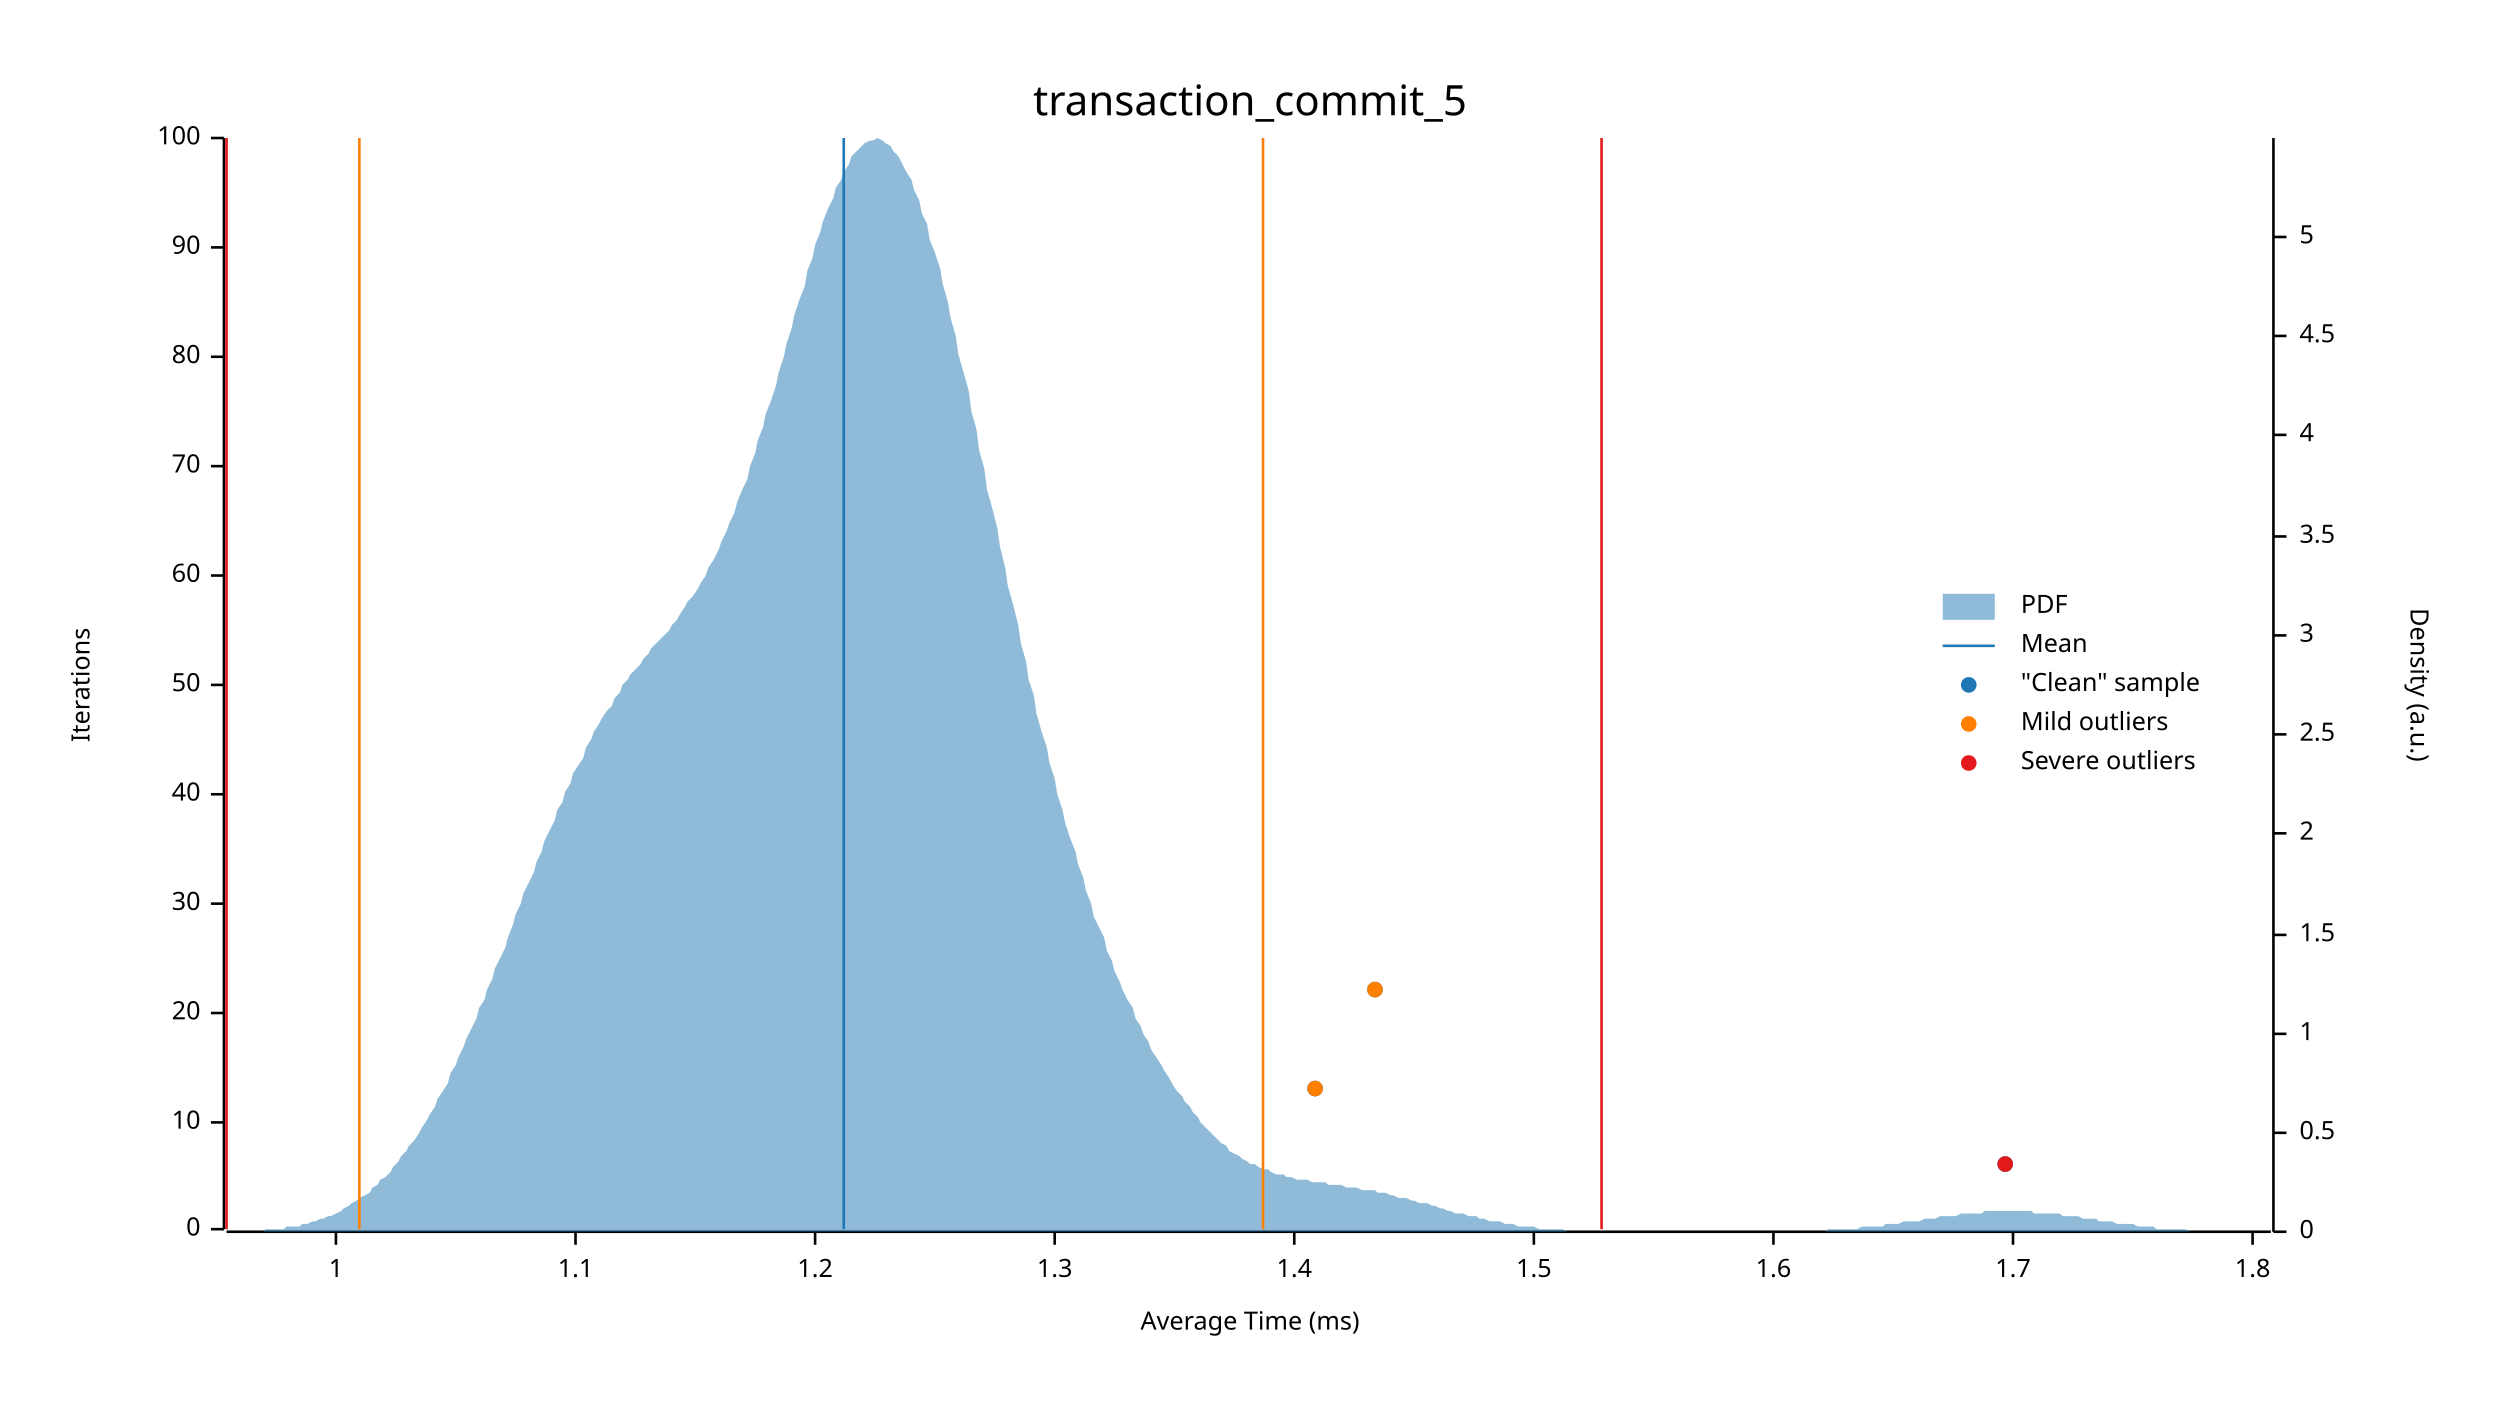
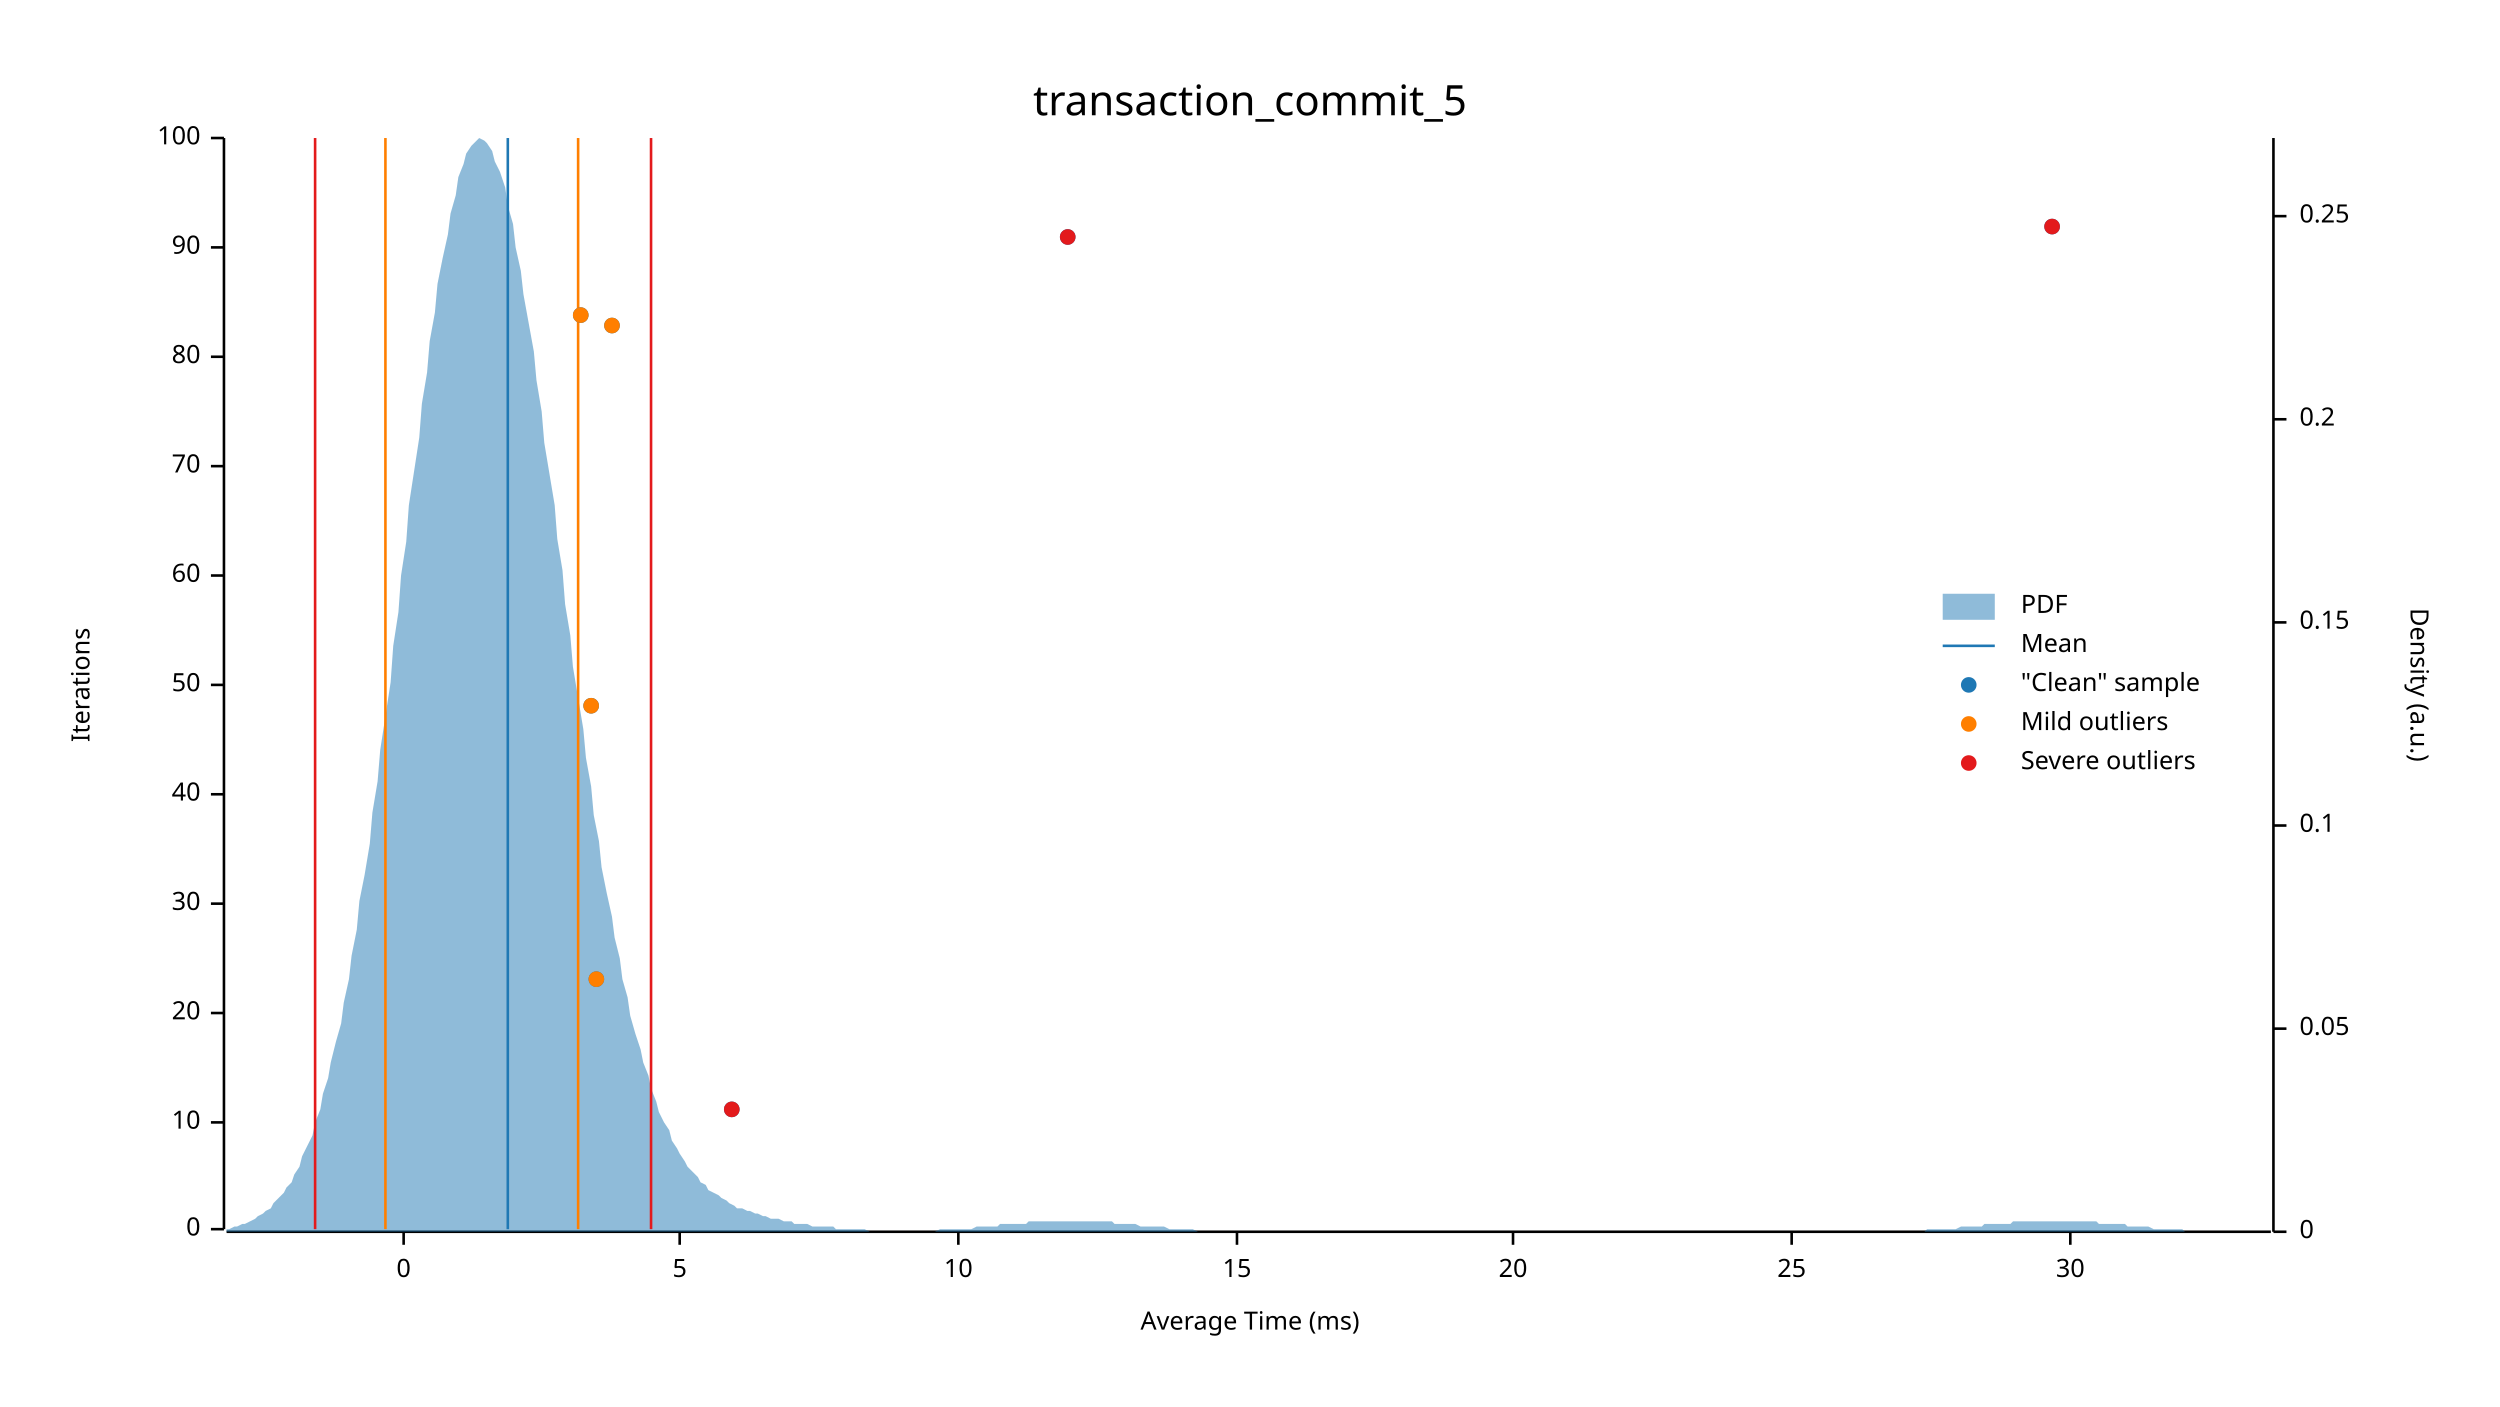
<svg xmlns="http://www.w3.org/2000/svg" width="960" height="540" viewBox="0 0 960 540">
  <text x="480" y="32" dy="0.76em" text-anchor="middle" font-family="sans-serif" font-size="16.129" opacity="1" fill="#000000">
transaction_commit_5
</text>
  <text x="27" y="263" dy="0.76em" text-anchor="middle" font-family="sans-serif" font-size="9.677" opacity="1" fill="#000000" transform="rotate(270, 27, 263)">
Iterations
</text>
  <text x="480" y="513" dy="-0.5ex" text-anchor="middle" font-family="sans-serif" font-size="9.677" opacity="1" fill="#000000">
Average Time (ms)
</text>
  <polyline fill="none" opacity="1" stroke="#000000" stroke-width="1" points="86,53 86,472 " />
  <text x="77" y="472" dy="0.5ex" text-anchor="end" font-family="sans-serif" font-size="9.677" opacity="1" fill="#000000">
0
</text>
  <polyline fill="none" opacity="1" stroke="#000000" stroke-width="1" points="81,472 86,472 " />
  <text x="77" y="431" dy="0.5ex" text-anchor="end" font-family="sans-serif" font-size="9.677" opacity="1" fill="#000000">
10
</text>
  <polyline fill="none" opacity="1" stroke="#000000" stroke-width="1" points="81,431 86,431 " />
  <text x="77" y="389" dy="0.5ex" text-anchor="end" font-family="sans-serif" font-size="9.677" opacity="1" fill="#000000">
20
</text>
  <polyline fill="none" opacity="1" stroke="#000000" stroke-width="1" points="81,389 86,389 " />
  <text x="77" y="347" dy="0.5ex" text-anchor="end" font-family="sans-serif" font-size="9.677" opacity="1" fill="#000000">
30
</text>
  <polyline fill="none" opacity="1" stroke="#000000" stroke-width="1" points="81,347 86,347 " />
  <text x="77" y="305" dy="0.5ex" text-anchor="end" font-family="sans-serif" font-size="9.677" opacity="1" fill="#000000">
40
</text>
  <polyline fill="none" opacity="1" stroke="#000000" stroke-width="1" points="81,305 86,305 " />
  <text x="77" y="263" dy="0.5ex" text-anchor="end" font-family="sans-serif" font-size="9.677" opacity="1" fill="#000000">
50
</text>
  <polyline fill="none" opacity="1" stroke="#000000" stroke-width="1" points="81,263 86,263 " />
  <text x="77" y="221" dy="0.5ex" text-anchor="end" font-family="sans-serif" font-size="9.677" opacity="1" fill="#000000">
60
</text>
  <polyline fill="none" opacity="1" stroke="#000000" stroke-width="1" points="81,221 86,221 " />
  <text x="77" y="179" dy="0.5ex" text-anchor="end" font-family="sans-serif" font-size="9.677" opacity="1" fill="#000000">
70
</text>
  <polyline fill="none" opacity="1" stroke="#000000" stroke-width="1" points="81,179 86,179 " />
  <text x="77" y="137" dy="0.5ex" text-anchor="end" font-family="sans-serif" font-size="9.677" opacity="1" fill="#000000">
80
</text>
  <polyline fill="none" opacity="1" stroke="#000000" stroke-width="1" points="81,137 86,137 " />
  <text x="77" y="95" dy="0.5ex" text-anchor="end" font-family="sans-serif" font-size="9.677" opacity="1" fill="#000000">
90
</text>
  <polyline fill="none" opacity="1" stroke="#000000" stroke-width="1" points="81,95 86,95 " />
  <text x="77" y="53" dy="0.5ex" text-anchor="end" font-family="sans-serif" font-size="9.677" opacity="1" fill="#000000">
100
</text>
  <polyline fill="none" opacity="1" stroke="#000000" stroke-width="1" points="81,53 86,53 " />
  <polyline fill="none" opacity="1" stroke="#000000" stroke-width="1" points="87,473 872,473 " />
-   <text x="129" y="483" dy="0.76em" text-anchor="middle" font-family="sans-serif" font-size="9.677" opacity="1" fill="#000000">
- 1
+   <text x="155" y="483" dy="0.76em" text-anchor="middle" font-family="sans-serif" font-size="9.677" opacity="1" fill="#000000">
+ 0
</text>
-   <polyline fill="none" opacity="1" stroke="#000000" stroke-width="1" points="129,473 129,478 " />
-   <text x="221" y="483" dy="0.76em" text-anchor="middle" font-family="sans-serif" font-size="9.677" opacity="1" fill="#000000">
- 1.1
+   <polyline fill="none" opacity="1" stroke="#000000" stroke-width="1" points="155,473 155,478 " />
+   <text x="261" y="483" dy="0.76em" text-anchor="middle" font-family="sans-serif" font-size="9.677" opacity="1" fill="#000000">
+ 5
</text>
-   <polyline fill="none" opacity="1" stroke="#000000" stroke-width="1" points="221,473 221,478 " />
-   <text x="313" y="483" dy="0.76em" text-anchor="middle" font-family="sans-serif" font-size="9.677" opacity="1" fill="#000000">
- 1.2
+   <polyline fill="none" opacity="1" stroke="#000000" stroke-width="1" points="261,473 261,478 " />
+   <text x="368" y="483" dy="0.76em" text-anchor="middle" font-family="sans-serif" font-size="9.677" opacity="1" fill="#000000">
+ 10
</text>
-   <polyline fill="none" opacity="1" stroke="#000000" stroke-width="1" points="313,473 313,478 " />
-   <text x="405" y="483" dy="0.76em" text-anchor="middle" font-family="sans-serif" font-size="9.677" opacity="1" fill="#000000">
- 1.3
+   <polyline fill="none" opacity="1" stroke="#000000" stroke-width="1" points="368,473 368,478 " />
+   <text x="475" y="483" dy="0.76em" text-anchor="middle" font-family="sans-serif" font-size="9.677" opacity="1" fill="#000000">
+ 15
</text>
-   <polyline fill="none" opacity="1" stroke="#000000" stroke-width="1" points="405,473 405,478 " />
-   <text x="497" y="483" dy="0.76em" text-anchor="middle" font-family="sans-serif" font-size="9.677" opacity="1" fill="#000000">
- 1.4
+   <polyline fill="none" opacity="1" stroke="#000000" stroke-width="1" points="475,473 475,478 " />
+   <text x="581" y="483" dy="0.76em" text-anchor="middle" font-family="sans-serif" font-size="9.677" opacity="1" fill="#000000">
+ 20
</text>
-   <polyline fill="none" opacity="1" stroke="#000000" stroke-width="1" points="497,473 497,478 " />
-   <text x="589" y="483" dy="0.76em" text-anchor="middle" font-family="sans-serif" font-size="9.677" opacity="1" fill="#000000">
- 1.5
+   <polyline fill="none" opacity="1" stroke="#000000" stroke-width="1" points="581,473 581,478 " />
+   <text x="688" y="483" dy="0.76em" text-anchor="middle" font-family="sans-serif" font-size="9.677" opacity="1" fill="#000000">
+ 25
</text>
-   <polyline fill="none" opacity="1" stroke="#000000" stroke-width="1" points="589,473 589,478 " />
-   <text x="681" y="483" dy="0.76em" text-anchor="middle" font-family="sans-serif" font-size="9.677" opacity="1" fill="#000000">
- 1.6
+   <polyline fill="none" opacity="1" stroke="#000000" stroke-width="1" points="688,473 688,478 " />
+   <text x="795" y="483" dy="0.76em" text-anchor="middle" font-family="sans-serif" font-size="9.677" opacity="1" fill="#000000">
+ 30
</text>
-   <polyline fill="none" opacity="1" stroke="#000000" stroke-width="1" points="681,473 681,478 " />
-   <text x="773" y="483" dy="0.76em" text-anchor="middle" font-family="sans-serif" font-size="9.677" opacity="1" fill="#000000">
- 1.7
- </text>
-   <polyline fill="none" opacity="1" stroke="#000000" stroke-width="1" points="773,473 773,478 " />
-   <text x="865" y="483" dy="0.76em" text-anchor="middle" font-family="sans-serif" font-size="9.677" opacity="1" fill="#000000">
- 1.8
- </text>
-   <polyline fill="none" opacity="1" stroke="#000000" stroke-width="1" points="865,473 865,478 " />
+   <polyline fill="none" opacity="1" stroke="#000000" stroke-width="1" points="795,473 795,478 " />
  <text x="933" y="263" dy="0.76em" text-anchor="middle" font-family="sans-serif" font-size="9.677" opacity="1" fill="#000000" transform="rotate(90, 933, 263)">
Density (a.u.)
</text>
  <polyline fill="none" opacity="1" stroke="#000000" stroke-width="1" points="873,53 873,473 " />
  <text x="883" y="473" dy="0.5ex" text-anchor="start" font-family="sans-serif" font-size="9.677" opacity="1" fill="#000000">
0
</text>
  <polyline fill="none" opacity="1" stroke="#000000" stroke-width="1" points="873,473 878,473 " />
-   <text x="883" y="435" dy="0.5ex" text-anchor="start" font-family="sans-serif" font-size="9.677" opacity="1" fill="#000000">
- 0.5
+   <text x="883" y="395" dy="0.5ex" text-anchor="start" font-family="sans-serif" font-size="9.677" opacity="1" fill="#000000">
+ 0.05
</text>
-   <polyline fill="none" opacity="1" stroke="#000000" stroke-width="1" points="873,435 878,435 " />
-   <text x="883" y="397" dy="0.5ex" text-anchor="start" font-family="sans-serif" font-size="9.677" opacity="1" fill="#000000">
- 1
+   <polyline fill="none" opacity="1" stroke="#000000" stroke-width="1" points="873,395 878,395 " />
+   <text x="883" y="317" dy="0.5ex" text-anchor="start" font-family="sans-serif" font-size="9.677" opacity="1" fill="#000000">
+ 0.1
</text>
-   <polyline fill="none" opacity="1" stroke="#000000" stroke-width="1" points="873,397 878,397 " />
-   <text x="883" y="359" dy="0.5ex" text-anchor="start" font-family="sans-serif" font-size="9.677" opacity="1" fill="#000000">
- 1.5
+   <polyline fill="none" opacity="1" stroke="#000000" stroke-width="1" points="873,317 878,317 " />
+   <text x="883" y="239" dy="0.5ex" text-anchor="start" font-family="sans-serif" font-size="9.677" opacity="1" fill="#000000">
+ 0.15
</text>
-   <polyline fill="none" opacity="1" stroke="#000000" stroke-width="1" points="873,359 878,359 " />
-   <text x="883" y="320" dy="0.5ex" text-anchor="start" font-family="sans-serif" font-size="9.677" opacity="1" fill="#000000">
- 2
+   <polyline fill="none" opacity="1" stroke="#000000" stroke-width="1" points="873,239 878,239 " />
+   <text x="883" y="161" dy="0.5ex" text-anchor="start" font-family="sans-serif" font-size="9.677" opacity="1" fill="#000000">
+ 0.2
</text>
-   <polyline fill="none" opacity="1" stroke="#000000" stroke-width="1" points="873,320 878,320 " />
-   <text x="883" y="282" dy="0.5ex" text-anchor="start" font-family="sans-serif" font-size="9.677" opacity="1" fill="#000000">
- 2.5
+   <polyline fill="none" opacity="1" stroke="#000000" stroke-width="1" points="873,161 878,161 " />
+   <text x="883" y="83" dy="0.5ex" text-anchor="start" font-family="sans-serif" font-size="9.677" opacity="1" fill="#000000">
+ 0.25
</text>
-   <polyline fill="none" opacity="1" stroke="#000000" stroke-width="1" points="873,282 878,282 " />
-   <text x="883" y="244" dy="0.5ex" text-anchor="start" font-family="sans-serif" font-size="9.677" opacity="1" fill="#000000">
- 3
- </text>
-   <polyline fill="none" opacity="1" stroke="#000000" stroke-width="1" points="873,244 878,244 " />
-   <text x="883" y="206" dy="0.5ex" text-anchor="start" font-family="sans-serif" font-size="9.677" opacity="1" fill="#000000">
- 3.5
- </text>
-   <polyline fill="none" opacity="1" stroke="#000000" stroke-width="1" points="873,206 878,206 " />
-   <text x="883" y="167" dy="0.5ex" text-anchor="start" font-family="sans-serif" font-size="9.677" opacity="1" fill="#000000">
- 4
- </text>
-   <polyline fill="none" opacity="1" stroke="#000000" stroke-width="1" points="873,167 878,167 " />
-   <text x="883" y="129" dy="0.5ex" text-anchor="start" font-family="sans-serif" font-size="9.677" opacity="1" fill="#000000">
- 4.5
- </text>
-   <polyline fill="none" opacity="1" stroke="#000000" stroke-width="1" points="873,129 878,129 " />
-   <text x="883" y="91" dy="0.5ex" text-anchor="start" font-family="sans-serif" font-size="9.677" opacity="1" fill="#000000">
- 5
- </text>
-   <polyline fill="none" opacity="1" stroke="#000000" stroke-width="1" points="873,91 878,91 " />
-   <polygon opacity="0.5" fill="#1F78B4" points="87,473 88,473 90,473 91,473 93,473 94,473 96,473 98,473 99,473 101,473 102,472 104,472 105,472 107,472 109,472 110,471 112,471 113,471 115,471 116,470 118,470 120,469 121,469 123,468 124,468 126,467 127,467 129,466 131,465 132,464 134,463 135,462 137,461 138,460 140,459 142,458 143,456 145,455 146,453 148,452 150,450 151,448 153,446 154,444 156,442 157,440 159,438 161,435 162,433 164,430 165,428 167,425 168,422 170,419 172,416 173,412 175,409 176,406 178,402 179,399 181,395 183,391 184,387 186,384 187,380 189,376 190,372 192,368 194,364 195,360 197,355 198,351 200,347 201,343 203,339 205,335 206,331 208,327 209,323 211,319 213,315 214,311 216,308 217,304 219,301 220,297 222,294 224,291 225,287 227,284 228,281 230,278 231,276 233,273 235,271 236,268 238,266 239,263 241,261 242,259 244,257 246,255 247,253 249,251 250,249 252,247 253,246 255,244 257,242 258,240 260,238 261,236 263,233 264,231 266,229 268,226 269,224 271,221 272,218 274,215 276,211 277,208 279,204 280,201 282,197 283,193 285,188 287,184 288,179 290,174 291,169 293,164 294,159 296,154 298,148 299,143 301,137 302,132 304,126 305,121 307,115 309,110 310,104 312,99 313,94 315,89 316,85 318,80 320,76 321,72 323,69 324,66 326,63 327,60 329,58 331,56 332,55 334,54 335,54 337,53 339,54 340,55 342,56 343,58 345,60 346,62 348,66 350,69 351,73 353,77 354,82 356,86 357,92 359,97 361,103 362,109 364,116 365,122 367,129 368,136 370,143 372,150 373,158 375,165 376,173 378,180 379,188 381,195 383,203 384,210 386,218 387,225 389,232 391,240 392,247 394,254 395,261 397,267 398,274 400,281 402,287 403,293 405,299 406,305 408,311 409,316 411,322 413,327 414,332 416,337 417,342 419,347 420,352 422,356 424,360 425,365 427,369 428,373 430,377 431,380 433,384 435,387 436,391 438,394 439,397 441,400 442,403 444,406 446,409 447,411 449,414 450,416 452,419 454,421 455,423 457,425 458,427 460,429 461,431 463,433 465,435 466,436 468,438 469,439 471,440 472,442 474,443 476,444 477,445 479,446 480,447 482,447 483,448 485,449 487,449 488,450 490,451 491,451 493,451 494,452 496,452 498,453 499,453 501,453 502,453 504,454 505,454 507,454 509,454 510,455 512,455 513,455 515,455 517,456 518,456 520,456 521,456 523,457 524,457 526,457 528,457 529,458 531,458 532,458 534,459 535,459 537,460 539,460 540,460 542,461 543,461 545,462 546,462 548,462 550,463 551,463 553,464 554,464 556,465 557,465 559,466 561,466 562,466 564,467 565,467 567,467 568,468 570,468 572,469 573,469 575,469 576,469 578,470 580,470 581,470 583,471 584,471 586,471 587,471 589,471 591,472 592,472 594,472 595,472 597,472 598,472 600,472 602,473 603,473 605,473 606,473 608,473 609,473 611,473 613,473 614,473 616,473 617,473 619,473 620,473 622,473 624,473 625,473 627,473 628,473 630,473 632,473 633,473 635,473 636,473 638,473 639,473 641,473 643,473 644,473 646,473 647,473 649,473 650,473 652,473 654,473 655,473 657,473 658,473 660,473 661,473 663,473 665,473 666,473 668,473 669,473 671,473 672,473 674,473 676,473 677,473 679,473 680,473 682,473 683,473 685,473 687,473 688,473 690,473 691,473 693,473 695,473 696,473 698,473 699,473 701,473 702,472 704,472 706,472 707,472 709,472 710,472 712,472 713,472 715,471 717,471 718,471 720,471 721,471 723,471 724,470 726,470 728,470 729,470 731,469 732,469 734,469 735,469 737,469 739,468 740,468 742,468 743,468 745,467 746,467 748,467 750,467 751,467 753,466 754,466 756,466 758,466 759,466 761,466 762,465 764,465 765,465 767,465 769,465 770,465 772,465 773,465 775,465 776,465 778,465 780,465 781,466 783,466 784,466 786,466 787,466 789,466 791,466 792,467 794,467 795,467 797,467 798,467 800,468 802,468 803,468 805,468 806,469 808,469 809,469 811,469 813,470 814,470 816,470 817,470 819,470 821,471 822,471 824,471 825,471 827,471 828,472 830,472 832,472 833,472 835,472 836,472 838,472 839,472 841,473 843,473 844,473 846,473 847,473 849,473 850,473 852,473 854,473 855,473 857,473 858,473 860,473 861,473 863,473 865,473 866,473 868,473 869,473 871,473 873,473 873,473 87,473 " />
-   <polyline fill="none" opacity="1" stroke="#1F78B4" stroke-width="1" points="324,472 324,53 " />
-   <polyline fill="none" opacity="1" stroke="#FF7F00" stroke-width="1" points="138,472 138,53 " />
-   <polyline fill="none" opacity="1" stroke="#FF7F00" stroke-width="1" points="485,472 485,53 " />
-   <polyline fill="none" opacity="1" stroke="#E31A1C" stroke-width="1" points="87,472 87,53 " />
-   <polyline fill="none" opacity="1" stroke="#E31A1C" stroke-width="1" points="615,472 615,53 " />
-   <circle cx="770" cy="447" r="3" opacity="1" fill="#1F78B4" stroke="none" stroke-width="1" />
-   <circle cx="505" cy="418" r="3" opacity="1" fill="#1F78B4" stroke="none" stroke-width="1" />
-   <circle cx="528" cy="380" r="3" opacity="1" fill="#1F78B4" stroke="none" stroke-width="1" />
-   <circle cx="505" cy="418" r="3" opacity="1" fill="#FF7F00" stroke="none" stroke-width="1" />
-   <circle cx="528" cy="380" r="3" opacity="1" fill="#FF7F00" stroke="none" stroke-width="1" />
-   <circle cx="770" cy="447" r="3" opacity="1" fill="#E31A1C" stroke="none" stroke-width="1" />
+   <polyline fill="none" opacity="1" stroke="#000000" stroke-width="1" points="873,83 878,83 " />
+   <polygon opacity="0.5" fill="#1F78B4" points="87,472 88,472 90,471 91,471 93,470 94,470 96,469 98,468 99,467 101,466 102,465 104,464 105,462 107,460 109,458 110,456 112,454 113,451 115,448 116,444 118,440 120,436 121,431 123,426 124,420 126,414 127,408 129,400 131,393 132,385 134,376 135,367 137,357 138,346 140,336 142,324 143,312 145,300 146,288 148,275 150,262 151,248 153,235 154,221 156,208 157,194 159,181 161,168 162,155 164,143 165,131 167,120 168,109 170,99 172,90 173,82 175,75 176,68 178,63 179,59 181,56 183,54 184,53 186,54 187,55 189,58 190,62 192,66 194,72 195,79 197,86 198,95 200,104 201,113 203,124 205,135 206,146 208,158 209,170 211,182 213,194 214,207 216,219 217,232 219,244 220,256 222,268 224,280 225,291 227,302 228,313 230,323 231,333 233,343 235,352 236,360 238,368 239,376 241,383 242,390 244,397 246,403 247,408 249,413 250,418 252,423 253,427 255,431 257,434 258,438 260,441 261,443 263,446 264,448 266,450 268,452 269,454 271,455 272,457 274,458 276,459 277,460 279,461 280,462 282,463 283,464 285,464 287,465 288,465 290,466 291,466 293,467 294,467 296,468 298,468 299,468 301,469 302,469 304,469 305,470 307,470 309,470 310,470 312,471 313,471 315,471 316,471 318,471 320,471 321,472 323,472 324,472 326,472 327,472 329,472 331,472 332,472 334,473 335,473 337,473 339,473 340,473 342,473 343,473 345,473 346,473 348,473 350,473 351,473 353,473 354,473 356,473 357,473 359,473 361,472 362,472 364,472 365,472 367,472 368,472 370,472 372,472 373,472 375,471 376,471 378,471 379,471 381,471 383,471 384,470 386,470 387,470 389,470 391,470 392,470 394,470 395,469 397,469 398,469 400,469 402,469 403,469 405,469 406,469 408,469 409,469 411,469 413,469 414,469 416,469 417,469 419,469 420,469 422,469 424,469 425,469 427,469 428,470 430,470 431,470 433,470 435,470 436,470 438,471 439,471 441,471 442,471 444,471 446,471 447,471 449,472 450,472 452,472 454,472 455,472 457,472 458,472 460,473 461,473 463,473 465,473 466,473 468,473 469,473 471,473 472,473 474,473 476,473 477,473 479,473 480,473 482,473 483,473 485,473 487,473 488,473 490,473 491,473 493,473 494,473 496,473 498,473 499,473 501,473 502,473 504,473 505,473 507,473 509,473 510,473 512,473 513,473 515,473 517,473 518,473 520,473 521,473 523,473 524,473 526,473 528,473 529,473 531,473 532,473 534,473 535,473 537,473 539,473 540,473 542,473 543,473 545,473 546,473 548,473 550,473 551,473 553,473 554,473 556,473 557,473 559,473 561,473 562,473 564,473 565,473 567,473 568,473 570,473 572,473 573,473 575,473 576,473 578,473 580,473 581,473 583,473 584,473 586,473 587,473 589,473 591,473 592,473 594,473 595,473 597,473 598,473 600,473 602,473 603,473 605,473 606,473 608,473 609,473 611,473 613,473 614,473 616,473 617,473 619,473 620,473 622,473 624,473 625,473 627,473 628,473 630,473 632,473 633,473 635,473 636,473 638,473 639,473 641,473 643,473 644,473 646,473 647,473 649,473 650,473 652,473 654,473 655,473 657,473 658,473 660,473 661,473 663,473 665,473 666,473 668,473 669,473 671,473 672,473 674,473 676,473 677,473 679,473 680,473 682,473 683,473 685,473 687,473 688,473 690,473 691,473 693,473 695,473 696,473 698,473 699,473 701,473 702,473 704,473 706,473 707,473 709,473 710,473 712,473 713,473 715,473 717,473 718,473 720,473 721,473 723,473 724,473 726,473 728,473 729,473 731,473 732,473 734,473 735,473 737,473 739,473 740,472 742,472 743,472 745,472 746,472 748,472 750,472 751,472 753,471 754,471 756,471 758,471 759,471 761,471 762,470 764,470 765,470 767,470 769,470 770,470 772,470 773,469 775,469 776,469 778,469 780,469 781,469 783,469 784,469 786,469 787,469 789,469 791,469 792,469 794,469 795,469 797,469 798,469 800,469 802,469 803,469 805,469 806,470 808,470 809,470 811,470 813,470 814,470 816,470 817,471 819,471 821,471 822,471 824,471 825,471 827,472 828,472 830,472 832,472 833,472 835,472 836,472 838,472 839,473 841,473 843,473 844,473 846,473 847,473 849,473 850,473 852,473 854,473 855,473 857,473 858,473 860,473 861,473 863,473 865,473 866,473 868,473 869,473 871,473 873,473 873,473 87,473 " />
+   <polyline fill="none" opacity="1" stroke="#1F78B4" stroke-width="1" points="195,472 195,53 " />
+   <polyline fill="none" opacity="1" stroke="#FF7F00" stroke-width="1" points="148,472 148,53 " />
+   <polyline fill="none" opacity="1" stroke="#FF7F00" stroke-width="1" points="222,472 222,53 " />
+   <polyline fill="none" opacity="1" stroke="#E31A1C" stroke-width="1" points="121,472 121,53 " />
+   <polyline fill="none" opacity="1" stroke="#E31A1C" stroke-width="1" points="250,472 250,53 " />
+   <circle cx="281" cy="426" r="3" opacity="1" fill="#1F78B4" stroke="none" stroke-width="1" />
+   <circle cx="229" cy="376" r="3" opacity="1" fill="#1F78B4" stroke="none" stroke-width="1" />
+   <circle cx="227" cy="271" r="3" opacity="1" fill="#1F78B4" stroke="none" stroke-width="1" />
+   <circle cx="235" cy="125" r="3" opacity="1" fill="#1F78B4" stroke="none" stroke-width="1" />
+   <circle cx="223" cy="121" r="3" opacity="1" fill="#1F78B4" stroke="none" stroke-width="1" />
+   <circle cx="410" cy="91" r="3" opacity="1" fill="#1F78B4" stroke="none" stroke-width="1" />
+   <circle cx="788" cy="87" r="3" opacity="1" fill="#1F78B4" stroke="none" stroke-width="1" />
+   <circle cx="229" cy="376" r="3" opacity="1" fill="#FF7F00" stroke="none" stroke-width="1" />
+   <circle cx="227" cy="271" r="3" opacity="1" fill="#FF7F00" stroke="none" stroke-width="1" />
+   <circle cx="235" cy="125" r="3" opacity="1" fill="#FF7F00" stroke="none" stroke-width="1" />
+   <circle cx="223" cy="121" r="3" opacity="1" fill="#FF7F00" stroke="none" stroke-width="1" />
+   <circle cx="281" cy="426" r="3" opacity="1" fill="#E31A1C" stroke="none" stroke-width="1" />
+   <circle cx="410" cy="91" r="3" opacity="1" fill="#E31A1C" stroke="none" stroke-width="1" />
+   <circle cx="788" cy="87" r="3" opacity="1" fill="#E31A1C" stroke="none" stroke-width="1" />
  <text x="776" y="228" dy="0.76em" text-anchor="start" font-family="sans-serif" font-size="9.677" opacity="1" fill="#000000">
PDF
</text>
  <text x="776" y="243" dy="0.76em" text-anchor="start" font-family="sans-serif" font-size="9.677" opacity="1" fill="#000000">
Mean
</text>
  <text x="776" y="258" dy="0.76em" text-anchor="start" font-family="sans-serif" font-size="9.677" opacity="1" fill="#000000">
"Clean" sample
</text>
  <text x="776" y="273" dy="0.76em" text-anchor="start" font-family="sans-serif" font-size="9.677" opacity="1" fill="#000000">
Mild outliers
</text>
  <text x="776" y="288" dy="0.76em" text-anchor="start" font-family="sans-serif" font-size="9.677" opacity="1" fill="#000000">
Severe outliers
</text>
  <rect x="746" y="228" width="20" height="10" opacity="0.5" fill="#1F78B4" stroke="none" />
  <polyline fill="none" opacity="1" stroke="#1F78B4" stroke-width="1" points="746,248 766,248 " />
  <circle cx="756" cy="263" r="3" opacity="1" fill="#1F78B4" stroke="none" stroke-width="1" />
  <circle cx="756" cy="278" r="3" opacity="1" fill="#FF7F00" stroke="none" stroke-width="1" />
  <circle cx="756" cy="293" r="3" opacity="1" fill="#E31A1C" stroke="none" stroke-width="1" />
</svg>
